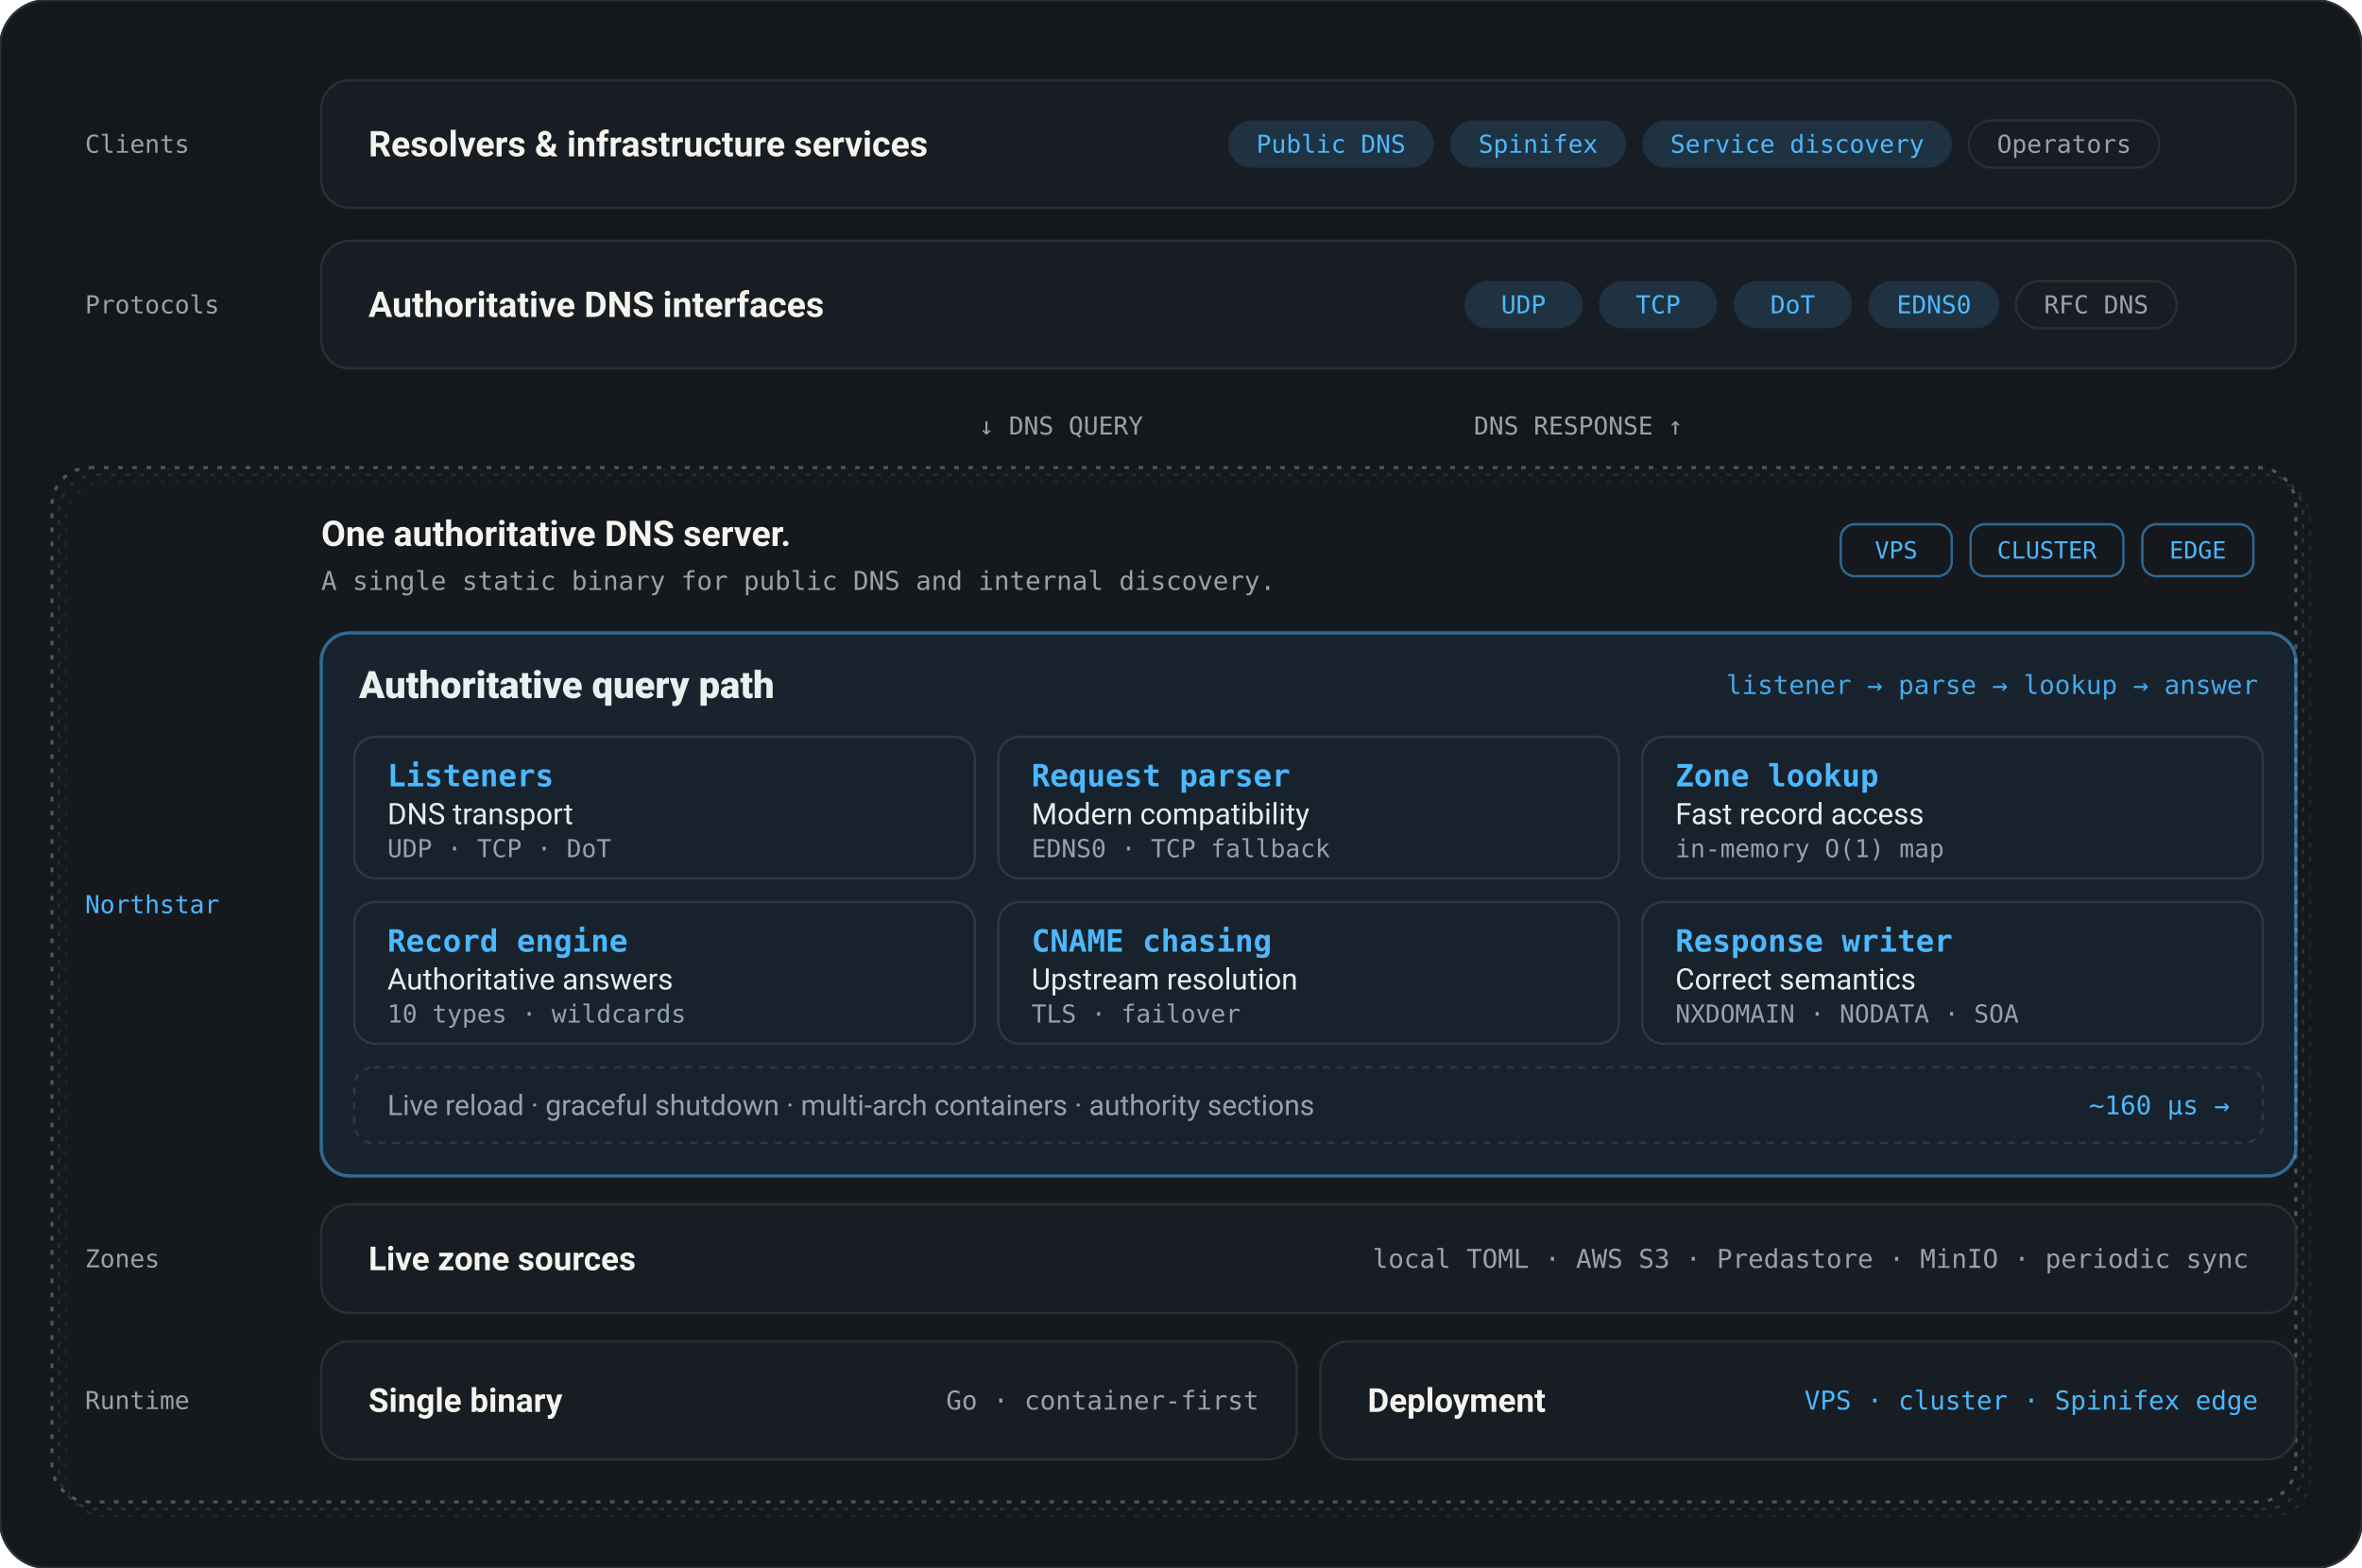
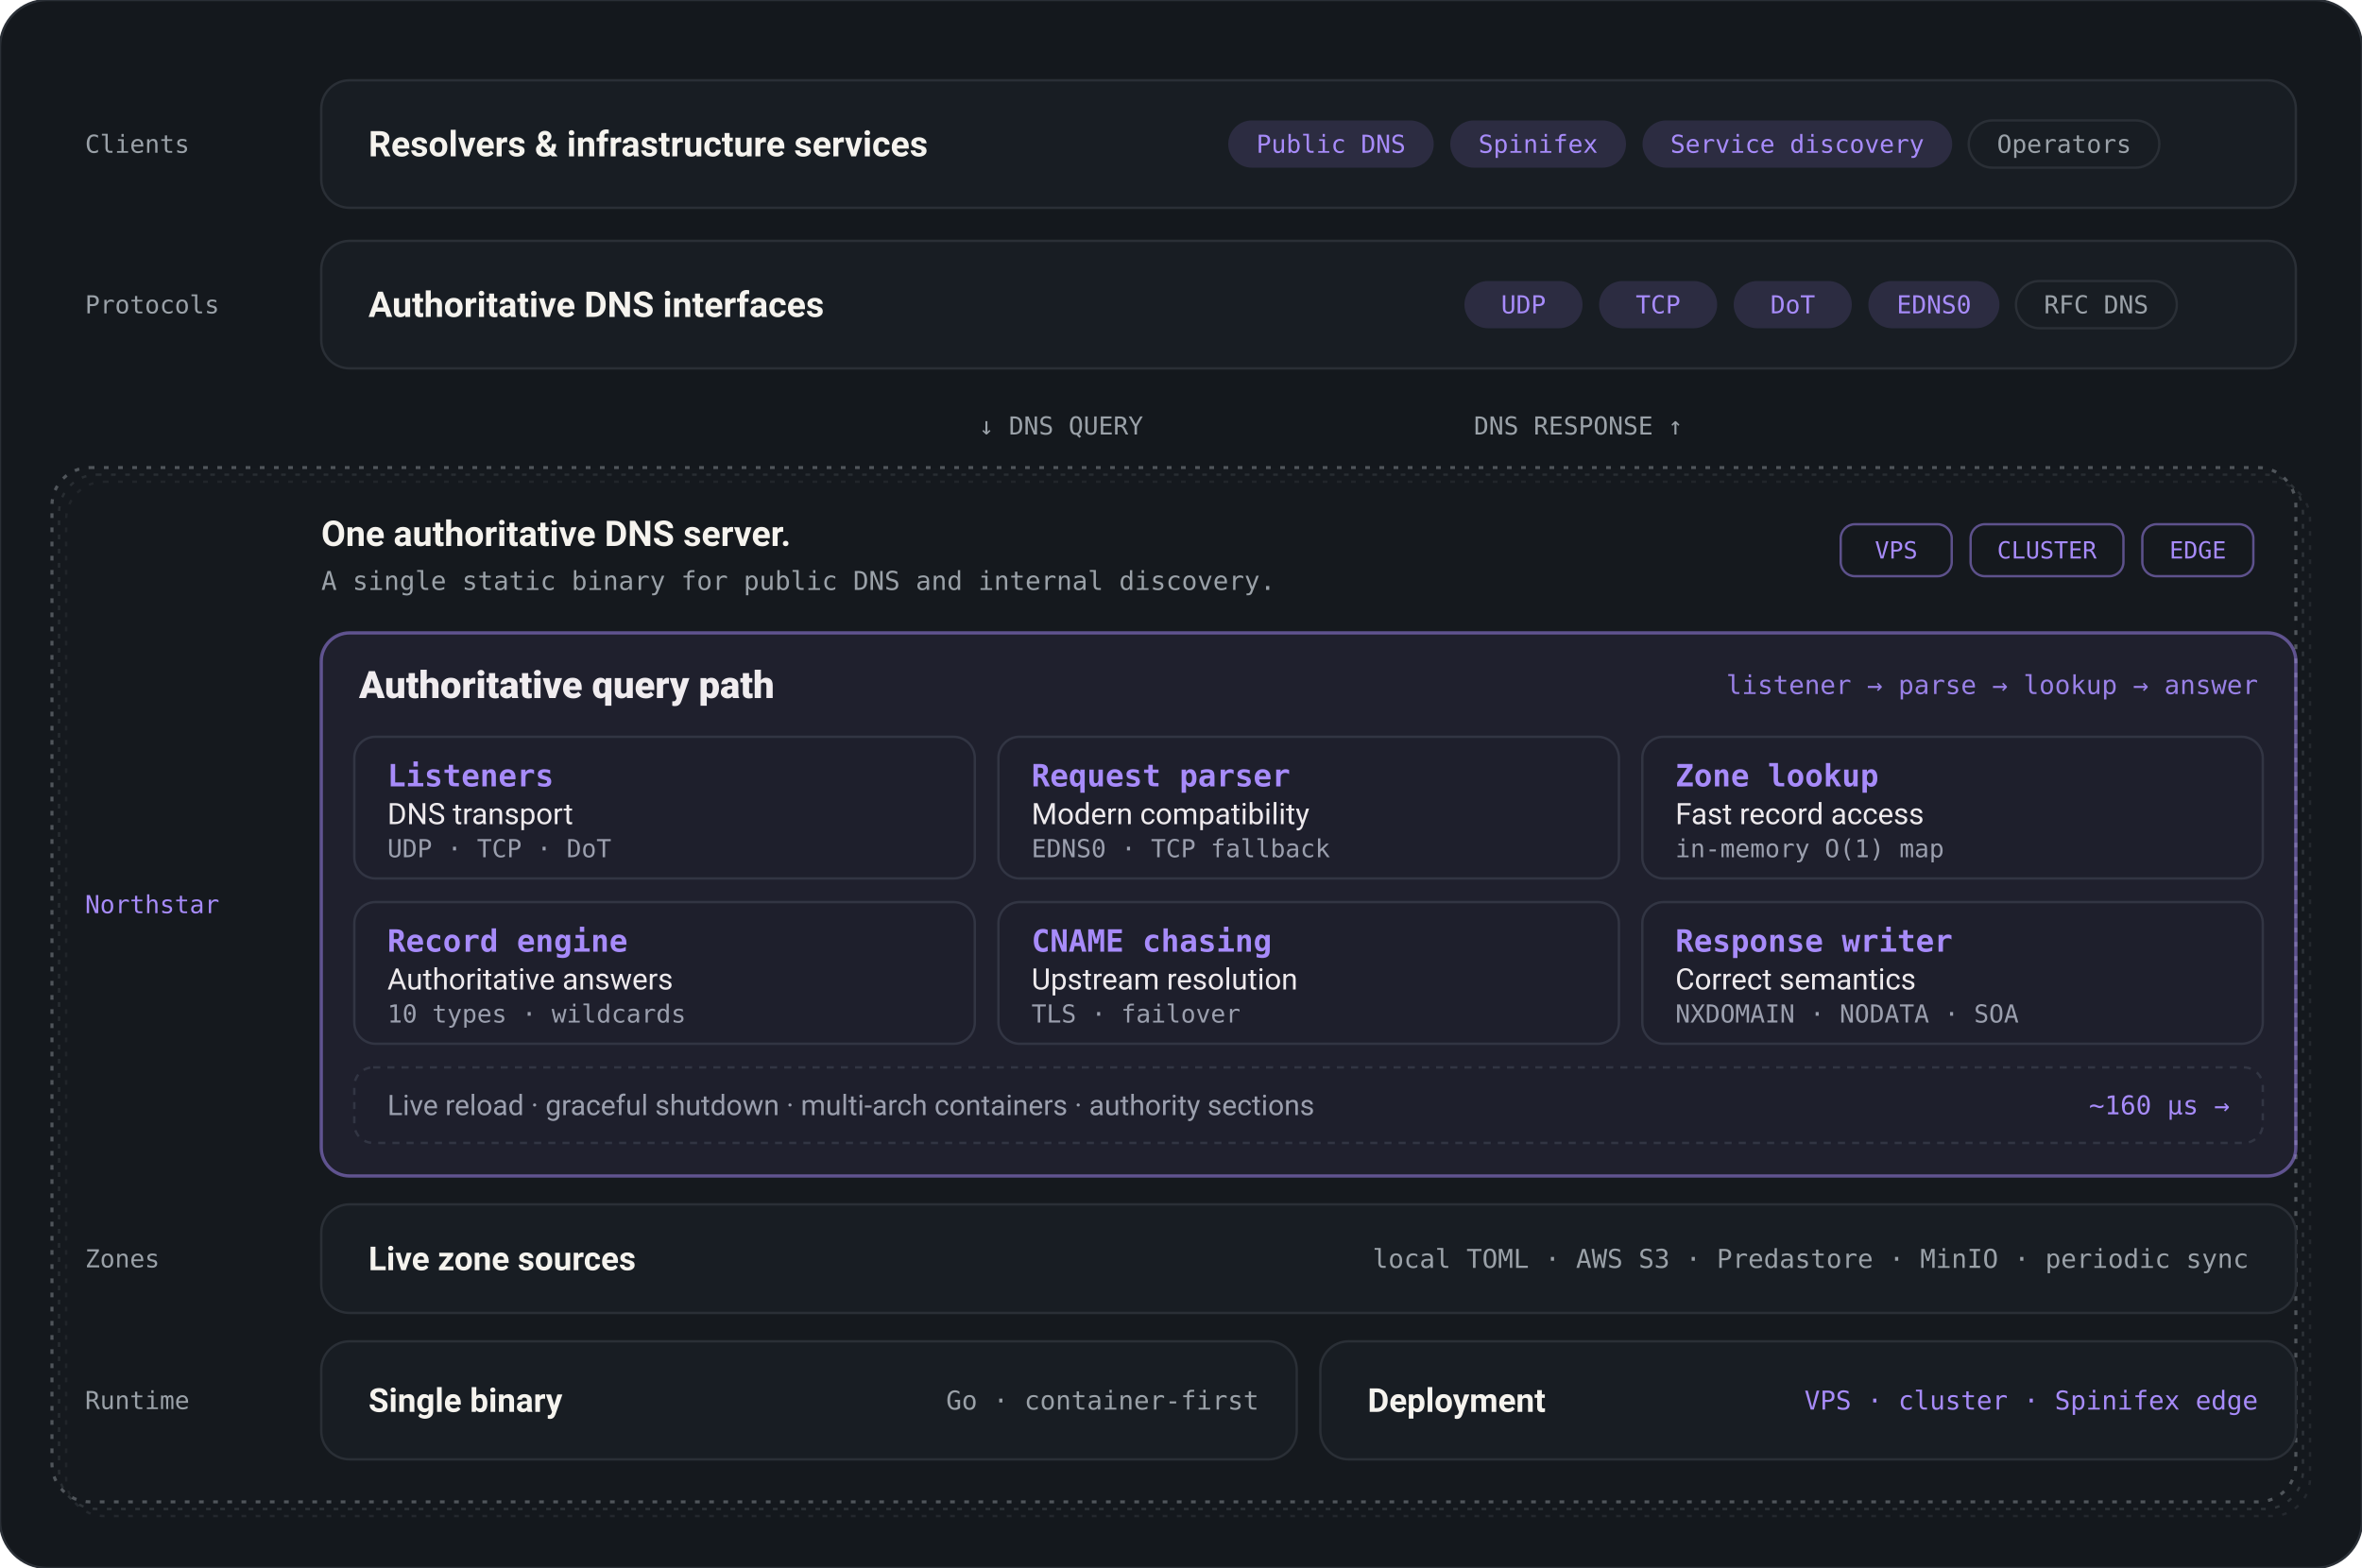
<svg xmlns="http://www.w3.org/2000/svg" width="1000" height="664" viewBox="0 0 1000 664" role="img" aria-label="Northstar architecture: recursive resolvers and infrastructure clients query UDP, TCP, or DNS-over-TLS listeners, records are resolved from an in-memory zone map, and zones reload from local TOML files or S3-compatible storage.">
  <rect x="0" y="0" width="1000" height="664" rx="20" fill="#14181D" fill-opacity="1" stroke="#2A2F36" stroke-width="1" stroke-opacity="1" />
  <rect x="28" y="204" width="950" height="438" rx="16" fill="none" fill-opacity="1" stroke="#9AA1A8" stroke-width="1" stroke-opacity="0.12" stroke-dasharray="2 4" />
  <rect x="25" y="201" width="950" height="438" rx="16" fill="none" fill-opacity="1" stroke="#9AA1A8" stroke-width="1" stroke-opacity="0.2" stroke-dasharray="2 4" />
  <rect x="22" y="198" width="950" height="438" rx="16" fill="#181D23" fill-opacity="0.25" stroke="#9AA1A8" stroke-width="1.3" stroke-opacity="0.45" stroke-dasharray="2 4" />
  <text x="36" y="64.7" font-family="ui-monospace, 'SFMono-Regular', Menlo, Consolas, monospace" font-size="10.5" fill="#9AA1A8" font-weight="500" text-anchor="start">Clients</text>
  <rect x="136" y="34" width="836" height="54" rx="12" fill="#181D23" fill-opacity="1" stroke="#2A2F36" stroke-width="1" stroke-opacity="1" />
  <text x="156" y="66.2" font-family="-apple-system, BlinkMacSystemFont, 'Segoe UI', Roboto, system-ui, sans-serif" font-size="15" fill="#F5F3EE" font-weight="700" text-anchor="start">Resolvers &amp; infrastructure services</text>
-   <rect x="520" y="51" width="87" height="20" rx="10" fill="#4BB8FF" fill-opacity="0.14" stroke="none" stroke-width="1" stroke-opacity="1" />
-   <text x="563.5" y="64.7" font-family="ui-monospace, 'SFMono-Regular', Menlo, Consolas, monospace" font-size="10.5" fill="#4BB8FF" font-weight="500" text-anchor="middle">Public DNS</text>
-   <rect x="614" y="51" width="74.4" height="20" rx="10" fill="#4BB8FF" fill-opacity="0.14" stroke="none" stroke-width="1" stroke-opacity="1" />
-   <text x="651.2" y="64.7" font-family="ui-monospace, 'SFMono-Regular', Menlo, Consolas, monospace" font-size="10.5" fill="#4BB8FF" font-weight="500" text-anchor="middle">Spinifex</text>
-   <rect x="695.4" y="51" width="131.1" height="20" rx="10" fill="#4BB8FF" fill-opacity="0.14" stroke="none" stroke-width="1" stroke-opacity="1" />
-   <text x="760.9" y="64.7" font-family="ui-monospace, 'SFMono-Regular', Menlo, Consolas, monospace" font-size="10.5" fill="#4BB8FF" font-weight="500" text-anchor="middle">Service discovery</text>
+   <rect x="520" y="51" width="87" height="20" rx="10" fill="#A78BFA" fill-opacity="0.14" stroke="none" stroke-width="1" stroke-opacity="1" />
+   <text x="563.5" y="64.7" font-family="ui-monospace, 'SFMono-Regular', Menlo, Consolas, monospace" font-size="10.5" fill="#A78BFA" font-weight="500" text-anchor="middle">Public DNS</text>
+   <rect x="614" y="51" width="74.4" height="20" rx="10" fill="#A78BFA" fill-opacity="0.14" stroke="none" stroke-width="1" stroke-opacity="1" />
+   <text x="651.2" y="64.7" font-family="ui-monospace, 'SFMono-Regular', Menlo, Consolas, monospace" font-size="10.5" fill="#A78BFA" font-weight="500" text-anchor="middle">Spinifex</text>
+   <rect x="695.4" y="51" width="131.1" height="20" rx="10" fill="#A78BFA" fill-opacity="0.14" stroke="none" stroke-width="1" stroke-opacity="1" />
+   <text x="760.9" y="64.7" font-family="ui-monospace, 'SFMono-Regular', Menlo, Consolas, monospace" font-size="10.5" fill="#A78BFA" font-weight="500" text-anchor="middle">Service discovery</text>
  <rect x="833.5" y="51" width="80.7" height="20" rx="10" fill="none" fill-opacity="1" stroke="#2A2F36" stroke-width="1" stroke-opacity="1" />
  <text x="873.9" y="64.7" font-family="ui-monospace, 'SFMono-Regular', Menlo, Consolas, monospace" font-size="10.5" fill="#9AA1A8" font-weight="400" text-anchor="middle">Operators</text>
  <text x="36" y="132.7" font-family="ui-monospace, 'SFMono-Regular', Menlo, Consolas, monospace" font-size="10.5" fill="#9AA1A8" font-weight="500" text-anchor="start">Protocols</text>
  <rect x="136" y="102" width="836" height="54" rx="12" fill="#181D23" fill-opacity="1" stroke="#2A2F36" stroke-width="1" stroke-opacity="1" />
  <text x="156" y="134.2" font-family="-apple-system, BlinkMacSystemFont, 'Segoe UI', Roboto, system-ui, sans-serif" font-size="15" fill="#F5F3EE" font-weight="700" text-anchor="start">Authoritative DNS interfaces</text>
-   <rect x="620" y="119" width="50" height="20" rx="10" fill="#4BB8FF" fill-opacity="0.14" stroke="none" stroke-width="1" stroke-opacity="1" />
-   <text x="645.0" y="132.7" font-family="ui-monospace, 'SFMono-Regular', Menlo, Consolas, monospace" font-size="10.5" fill="#4BB8FF" font-weight="500" text-anchor="middle">UDP</text>
-   <rect x="677" y="119" width="50" height="20" rx="10" fill="#4BB8FF" fill-opacity="0.14" stroke="none" stroke-width="1" stroke-opacity="1" />
-   <text x="702.0" y="132.7" font-family="ui-monospace, 'SFMono-Regular', Menlo, Consolas, monospace" font-size="10.5" fill="#4BB8FF" font-weight="500" text-anchor="middle">TCP</text>
-   <rect x="734" y="119" width="50" height="20" rx="10" fill="#4BB8FF" fill-opacity="0.14" stroke="none" stroke-width="1" stroke-opacity="1" />
-   <text x="759.0" y="132.7" font-family="ui-monospace, 'SFMono-Regular', Menlo, Consolas, monospace" font-size="10.5" fill="#4BB8FF" font-weight="500" text-anchor="middle">DoT</text>
-   <rect x="791" y="119" width="55.5" height="20" rx="10" fill="#4BB8FF" fill-opacity="0.14" stroke="none" stroke-width="1" stroke-opacity="1" />
-   <text x="818.8" y="132.7" font-family="ui-monospace, 'SFMono-Regular', Menlo, Consolas, monospace" font-size="10.5" fill="#4BB8FF" font-weight="500" text-anchor="middle">EDNS0</text>
+   <rect x="620" y="119" width="50" height="20" rx="10" fill="#A78BFA" fill-opacity="0.14" stroke="none" stroke-width="1" stroke-opacity="1" />
+   <text x="645.0" y="132.7" font-family="ui-monospace, 'SFMono-Regular', Menlo, Consolas, monospace" font-size="10.5" fill="#A78BFA" font-weight="500" text-anchor="middle">UDP</text>
+   <rect x="677" y="119" width="50" height="20" rx="10" fill="#A78BFA" fill-opacity="0.14" stroke="none" stroke-width="1" stroke-opacity="1" />
+   <text x="702.0" y="132.7" font-family="ui-monospace, 'SFMono-Regular', Menlo, Consolas, monospace" font-size="10.5" fill="#A78BFA" font-weight="500" text-anchor="middle">TCP</text>
+   <rect x="734" y="119" width="50" height="20" rx="10" fill="#A78BFA" fill-opacity="0.14" stroke="none" stroke-width="1" stroke-opacity="1" />
+   <text x="759.0" y="132.7" font-family="ui-monospace, 'SFMono-Regular', Menlo, Consolas, monospace" font-size="10.5" fill="#A78BFA" font-weight="500" text-anchor="middle">DoT</text>
+   <rect x="791" y="119" width="55.5" height="20" rx="10" fill="#A78BFA" fill-opacity="0.14" stroke="none" stroke-width="1" stroke-opacity="1" />
+   <text x="818.8" y="132.7" font-family="ui-monospace, 'SFMono-Regular', Menlo, Consolas, monospace" font-size="10.5" fill="#A78BFA" font-weight="500" text-anchor="middle">EDNS0</text>
  <rect x="853.5" y="119" width="68.1" height="20" rx="10" fill="none" fill-opacity="1" stroke="#2A2F36" stroke-width="1" stroke-opacity="1" />
  <text x="887.5" y="132.7" font-family="ui-monospace, 'SFMono-Regular', Menlo, Consolas, monospace" font-size="10.5" fill="#9AA1A8" font-weight="400" text-anchor="middle">RFC DNS</text>
  <text x="484" y="184" font-family="ui-monospace, 'SFMono-Regular', Menlo, Consolas, monospace" font-size="10.5" fill="#9AA1A8" font-weight="400" text-anchor="end">↓  DNS QUERY</text>
  <text x="624" y="184" font-family="ui-monospace, 'SFMono-Regular', Menlo, Consolas, monospace" font-size="10.5" fill="#9AA1A8" font-weight="400" text-anchor="start">DNS RESPONSE  ↑</text>
  <text x="136" y="231.2" font-family="-apple-system, BlinkMacSystemFont, 'Segoe UI', Roboto, system-ui, sans-serif" font-size="15" fill="#F5F3EE" font-weight="700" text-anchor="start">One authoritative DNS server.</text>
  <text x="136" y="249.8" font-family="ui-monospace, 'SFMono-Regular', Menlo, Consolas, monospace" font-size="11" fill="#9AA1A8" font-weight="400" text-anchor="start">A single static binary for public DNS and internal discovery.</text>
-   <rect x="907" y="222" width="47" height="22" rx="6" fill="none" fill-opacity="1" stroke="#4BB8FF" stroke-width="1" stroke-opacity="0.5" />
-   <text x="930.5" y="236.5" font-family="ui-monospace, 'SFMono-Regular', Menlo, Consolas, monospace" font-size="10" fill="#4BB8FF" font-weight="500" text-anchor="middle">EDGE</text>
-   <rect x="834.3" y="222" width="64.7" height="22" rx="6" fill="none" fill-opacity="1" stroke="#4BB8FF" stroke-width="1" stroke-opacity="0.5" />
-   <text x="866.6" y="236.5" font-family="ui-monospace, 'SFMono-Regular', Menlo, Consolas, monospace" font-size="10" fill="#4BB8FF" font-weight="500" text-anchor="middle">CLUSTER</text>
-   <rect x="779.3" y="222" width="47" height="22" rx="6" fill="none" fill-opacity="1" stroke="#4BB8FF" stroke-width="1" stroke-opacity="0.5" />
-   <text x="802.8" y="236.5" font-family="ui-monospace, 'SFMono-Regular', Menlo, Consolas, monospace" font-size="10" fill="#4BB8FF" font-weight="500" text-anchor="middle">VPS</text>
+   <rect x="907" y="222" width="47" height="22" rx="6" fill="none" fill-opacity="1" stroke="#A78BFA" stroke-width="1" stroke-opacity="0.5" />
+   <text x="930.5" y="236.5" font-family="ui-monospace, 'SFMono-Regular', Menlo, Consolas, monospace" font-size="10" fill="#A78BFA" font-weight="500" text-anchor="middle">EDGE</text>
+   <rect x="834.3" y="222" width="64.7" height="22" rx="6" fill="none" fill-opacity="1" stroke="#A78BFA" stroke-width="1" stroke-opacity="0.5" />
+   <text x="866.6" y="236.5" font-family="ui-monospace, 'SFMono-Regular', Menlo, Consolas, monospace" font-size="10" fill="#A78BFA" font-weight="500" text-anchor="middle">CLUSTER</text>
+   <rect x="779.3" y="222" width="47" height="22" rx="6" fill="none" fill-opacity="1" stroke="#A78BFA" stroke-width="1" stroke-opacity="0.5" />
+   <text x="802.8" y="236.5" font-family="ui-monospace, 'SFMono-Regular', Menlo, Consolas, monospace" font-size="10" fill="#A78BFA" font-weight="500" text-anchor="middle">VPS</text>
  <text x="152" y="295.6" font-family="-apple-system, BlinkMacSystemFont, 'Segoe UI', Roboto, system-ui, sans-serif" font-size="16" fill="#F5F3EE" font-weight="800" text-anchor="start">Authoritative query path</text>
-   <text x="956" y="293.9" font-family="ui-monospace, 'SFMono-Regular', Menlo, Consolas, monospace" font-size="11" fill="#4BB8FF" font-weight="400" text-anchor="end" fill-opacity="0.9">listener → parse → lookup → answer</text>
+   <text x="956" y="293.9" font-family="ui-monospace, 'SFMono-Regular', Menlo, Consolas, monospace" font-size="11" fill="#A78BFA" font-weight="400" text-anchor="end" fill-opacity="0.9">listener → parse → lookup → answer</text>
  <rect x="150" y="312" width="262.7" height="60" rx="9" fill="#14181D" fill-opacity="1" stroke="#2A2F36" stroke-width="1" stroke-opacity="1" />
-   <text x="164" y="333" font-family="ui-monospace, 'SFMono-Regular', Menlo, Consolas, monospace" font-size="13" fill="#4BB8FF" font-weight="600" text-anchor="start">Listeners</text>
+   <text x="164" y="333" font-family="ui-monospace, 'SFMono-Regular', Menlo, Consolas, monospace" font-size="13" fill="#A78BFA" font-weight="600" text-anchor="start">Listeners</text>
  <text x="164" y="349" font-family="-apple-system, BlinkMacSystemFont, 'Segoe UI', Roboto, system-ui, sans-serif" font-size="12.5" fill="#F3F1EC" font-weight="400" text-anchor="start">DNS transport</text>
  <text x="164" y="363" font-family="ui-monospace, 'SFMono-Regular', Menlo, Consolas, monospace" font-size="10.5" fill="#9AA1A8" font-weight="400" text-anchor="start">UDP · TCP · DoT</text>
  <rect x="422.7" y="312" width="262.7" height="60" rx="9" fill="#14181D" fill-opacity="1" stroke="#2A2F36" stroke-width="1" stroke-opacity="1" />
-   <text x="436.7" y="333" font-family="ui-monospace, 'SFMono-Regular', Menlo, Consolas, monospace" font-size="13" fill="#4BB8FF" font-weight="600" text-anchor="start">Request parser</text>
+   <text x="436.7" y="333" font-family="ui-monospace, 'SFMono-Regular', Menlo, Consolas, monospace" font-size="13" fill="#A78BFA" font-weight="600" text-anchor="start">Request parser</text>
  <text x="436.7" y="349" font-family="-apple-system, BlinkMacSystemFont, 'Segoe UI', Roboto, system-ui, sans-serif" font-size="12.5" fill="#F3F1EC" font-weight="400" text-anchor="start">Modern compatibility</text>
  <text x="436.7" y="363" font-family="ui-monospace, 'SFMono-Regular', Menlo, Consolas, monospace" font-size="10.5" fill="#9AA1A8" font-weight="400" text-anchor="start">EDNS0 · TCP fallback</text>
  <rect x="695.3" y="312" width="262.7" height="60" rx="9" fill="#14181D" fill-opacity="1" stroke="#2A2F36" stroke-width="1" stroke-opacity="1" />
-   <text x="709.3" y="333" font-family="ui-monospace, 'SFMono-Regular', Menlo, Consolas, monospace" font-size="13" fill="#4BB8FF" font-weight="600" text-anchor="start">Zone lookup</text>
+   <text x="709.3" y="333" font-family="ui-monospace, 'SFMono-Regular', Menlo, Consolas, monospace" font-size="13" fill="#A78BFA" font-weight="600" text-anchor="start">Zone lookup</text>
  <text x="709.3" y="349" font-family="-apple-system, BlinkMacSystemFont, 'Segoe UI', Roboto, system-ui, sans-serif" font-size="12.5" fill="#F3F1EC" font-weight="400" text-anchor="start">Fast record access</text>
  <text x="709.3" y="363" font-family="ui-monospace, 'SFMono-Regular', Menlo, Consolas, monospace" font-size="10.5" fill="#9AA1A8" font-weight="400" text-anchor="start">in-memory O(1) map</text>
  <rect x="150" y="382" width="262.7" height="60" rx="9" fill="#14181D" fill-opacity="1" stroke="#2A2F36" stroke-width="1" stroke-opacity="1" />
-   <text x="164" y="403" font-family="ui-monospace, 'SFMono-Regular', Menlo, Consolas, monospace" font-size="13" fill="#4BB8FF" font-weight="600" text-anchor="start">Record engine</text>
+   <text x="164" y="403" font-family="ui-monospace, 'SFMono-Regular', Menlo, Consolas, monospace" font-size="13" fill="#A78BFA" font-weight="600" text-anchor="start">Record engine</text>
  <text x="164" y="419" font-family="-apple-system, BlinkMacSystemFont, 'Segoe UI', Roboto, system-ui, sans-serif" font-size="12.5" fill="#F3F1EC" font-weight="400" text-anchor="start">Authoritative answers</text>
  <text x="164" y="433" font-family="ui-monospace, 'SFMono-Regular', Menlo, Consolas, monospace" font-size="10.5" fill="#9AA1A8" font-weight="400" text-anchor="start">10 types · wildcards</text>
  <rect x="422.7" y="382" width="262.7" height="60" rx="9" fill="#14181D" fill-opacity="1" stroke="#2A2F36" stroke-width="1" stroke-opacity="1" />
-   <text x="436.7" y="403" font-family="ui-monospace, 'SFMono-Regular', Menlo, Consolas, monospace" font-size="13" fill="#4BB8FF" font-weight="600" text-anchor="start">CNAME chasing</text>
+   <text x="436.7" y="403" font-family="ui-monospace, 'SFMono-Regular', Menlo, Consolas, monospace" font-size="13" fill="#A78BFA" font-weight="600" text-anchor="start">CNAME chasing</text>
  <text x="436.7" y="419" font-family="-apple-system, BlinkMacSystemFont, 'Segoe UI', Roboto, system-ui, sans-serif" font-size="12.5" fill="#F3F1EC" font-weight="400" text-anchor="start">Upstream resolution</text>
  <text x="436.7" y="433" font-family="ui-monospace, 'SFMono-Regular', Menlo, Consolas, monospace" font-size="10.5" fill="#9AA1A8" font-weight="400" text-anchor="start">TLS · failover</text>
  <rect x="695.3" y="382" width="262.7" height="60" rx="9" fill="#14181D" fill-opacity="1" stroke="#2A2F36" stroke-width="1" stroke-opacity="1" />
-   <text x="709.3" y="403" font-family="ui-monospace, 'SFMono-Regular', Menlo, Consolas, monospace" font-size="13" fill="#4BB8FF" font-weight="600" text-anchor="start">Response writer</text>
+   <text x="709.3" y="403" font-family="ui-monospace, 'SFMono-Regular', Menlo, Consolas, monospace" font-size="13" fill="#A78BFA" font-weight="600" text-anchor="start">Response writer</text>
  <text x="709.3" y="419" font-family="-apple-system, BlinkMacSystemFont, 'Segoe UI', Roboto, system-ui, sans-serif" font-size="12.5" fill="#F3F1EC" font-weight="400" text-anchor="start">Correct semantics</text>
  <text x="709.3" y="433" font-family="ui-monospace, 'SFMono-Regular', Menlo, Consolas, monospace" font-size="10.5" fill="#9AA1A8" font-weight="400" text-anchor="start">NXDOMAIN · NODATA · SOA</text>
  <rect x="150" y="452" width="808" height="32" rx="8" fill="#14181D" fill-opacity="0.6" stroke="#2A2F36" stroke-width="1" stroke-opacity="1" stroke-dasharray="3 3" />
  <text x="164" y="472.2" font-family="-apple-system, BlinkMacSystemFont, 'Segoe UI', Roboto, system-ui, sans-serif" font-size="12" fill="#9AA1A8" font-weight="400" text-anchor="start">Live reload · graceful shutdown · multi-arch containers · authority sections</text>
-   <text x="944" y="471.9" font-family="ui-monospace, 'SFMono-Regular', Menlo, Consolas, monospace" font-size="11" fill="#4BB8FF" font-weight="400" text-anchor="end">~160 µs →</text>
-   <text x="36" y="386.7" font-family="ui-monospace, 'SFMono-Regular', Menlo, Consolas, monospace" font-size="10.5" fill="#4BB8FF" font-weight="500" text-anchor="start">Northstar</text>
-   <rect x="136" y="268" width="836" height="230" rx="12" fill="#4BB8FF" fill-opacity="0.07" stroke="#4BB8FF" stroke-width="1.4" stroke-opacity="0.5" />
+   <text x="944" y="471.9" font-family="ui-monospace, 'SFMono-Regular', Menlo, Consolas, monospace" font-size="11" fill="#A78BFA" font-weight="400" text-anchor="end">~160 µs →</text>
+   <text x="36" y="386.7" font-family="ui-monospace, 'SFMono-Regular', Menlo, Consolas, monospace" font-size="10.5" fill="#A78BFA" font-weight="500" text-anchor="start">Northstar</text>
+   <rect x="136" y="268" width="836" height="230" rx="12" fill="#A78BFA" fill-opacity="0.07" stroke="#A78BFA" stroke-width="1.4" stroke-opacity="0.5" />
  <text x="36" y="536.7" font-family="ui-monospace, 'SFMono-Regular', Menlo, Consolas, monospace" font-size="10.5" fill="#9AA1A8" font-weight="500" text-anchor="start">Zones</text>
  <rect x="136" y="510" width="836" height="46" rx="12" fill="#181D23" fill-opacity="1" stroke="#2A2F36" stroke-width="1" stroke-opacity="1" />
  <text x="156" y="537.9" font-family="-apple-system, BlinkMacSystemFont, 'Segoe UI', Roboto, system-ui, sans-serif" font-size="14" fill="#F5F3EE" font-weight="700" text-anchor="start">Live zone sources</text>
  <text x="952" y="536.9" font-family="ui-monospace, 'SFMono-Regular', Menlo, Consolas, monospace" font-size="11" fill="#9AA1A8" font-weight="400" text-anchor="end">local TOML · AWS S3 · Predastore · MinIO · periodic sync</text>
  <text x="36" y="596.7" font-family="ui-monospace, 'SFMono-Regular', Menlo, Consolas, monospace" font-size="10.5" fill="#9AA1A8" font-weight="500" text-anchor="start">Runtime</text>
  <rect x="136" y="568" width="413" height="50" rx="12" fill="#181D23" fill-opacity="1" stroke="#2A2F36" stroke-width="1" stroke-opacity="1" />
  <text x="156" y="597.9" font-family="-apple-system, BlinkMacSystemFont, 'Segoe UI', Roboto, system-ui, sans-serif" font-size="14" fill="#F5F3EE" font-weight="700" text-anchor="start">Single binary</text>
  <text x="533" y="596.9" font-family="ui-monospace, 'SFMono-Regular', Menlo, Consolas, monospace" font-size="11" fill="#9AA1A8" font-weight="400" text-anchor="end">Go · container-first</text>
  <rect x="559" y="568" width="413" height="50" rx="12" fill="#181D23" fill-opacity="1" stroke="#2A2F36" stroke-width="1" stroke-opacity="1" />
  <text x="579" y="597.9" font-family="-apple-system, BlinkMacSystemFont, 'Segoe UI', Roboto, system-ui, sans-serif" font-size="14" fill="#F5F3EE" font-weight="700" text-anchor="start">Deployment</text>
-   <text x="956" y="596.9" font-family="ui-monospace, 'SFMono-Regular', Menlo, Consolas, monospace" font-size="11" fill="#4BB8FF" font-weight="400" text-anchor="end">VPS · cluster · Spinifex edge</text>
+   <text x="956" y="596.9" font-family="ui-monospace, 'SFMono-Regular', Menlo, Consolas, monospace" font-size="11" fill="#A78BFA" font-weight="400" text-anchor="end">VPS · cluster · Spinifex edge</text>
</svg>
